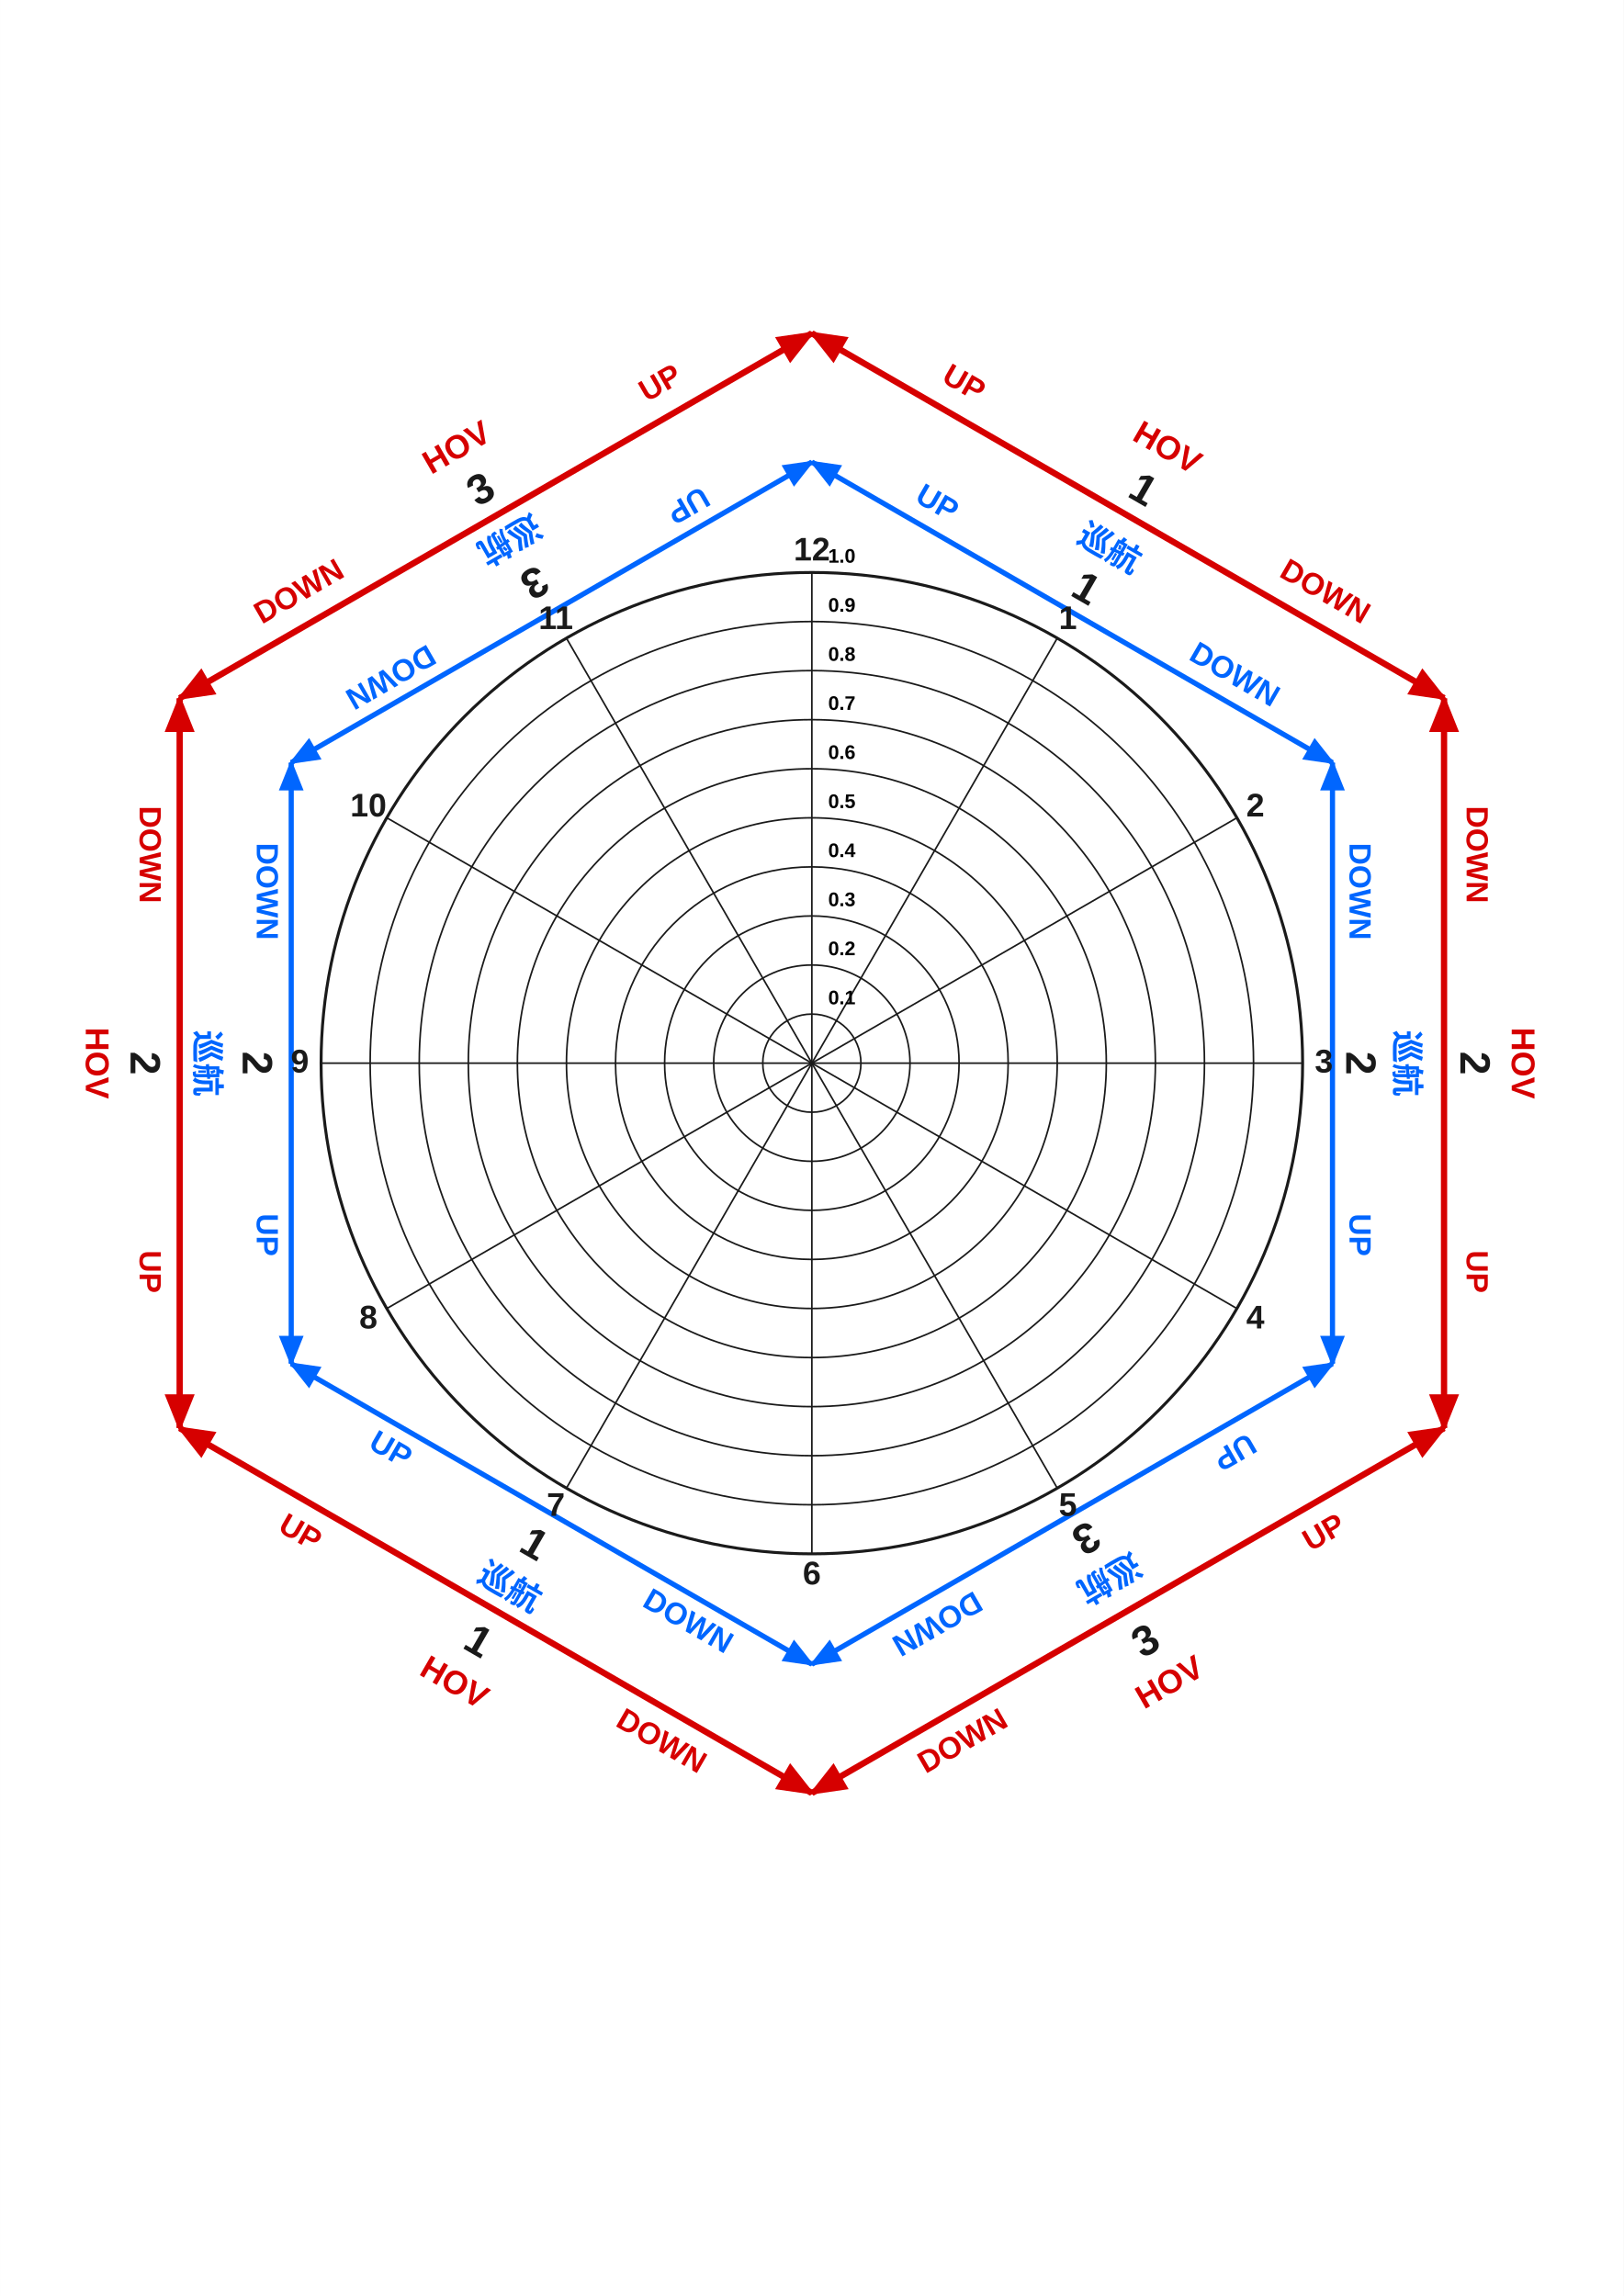
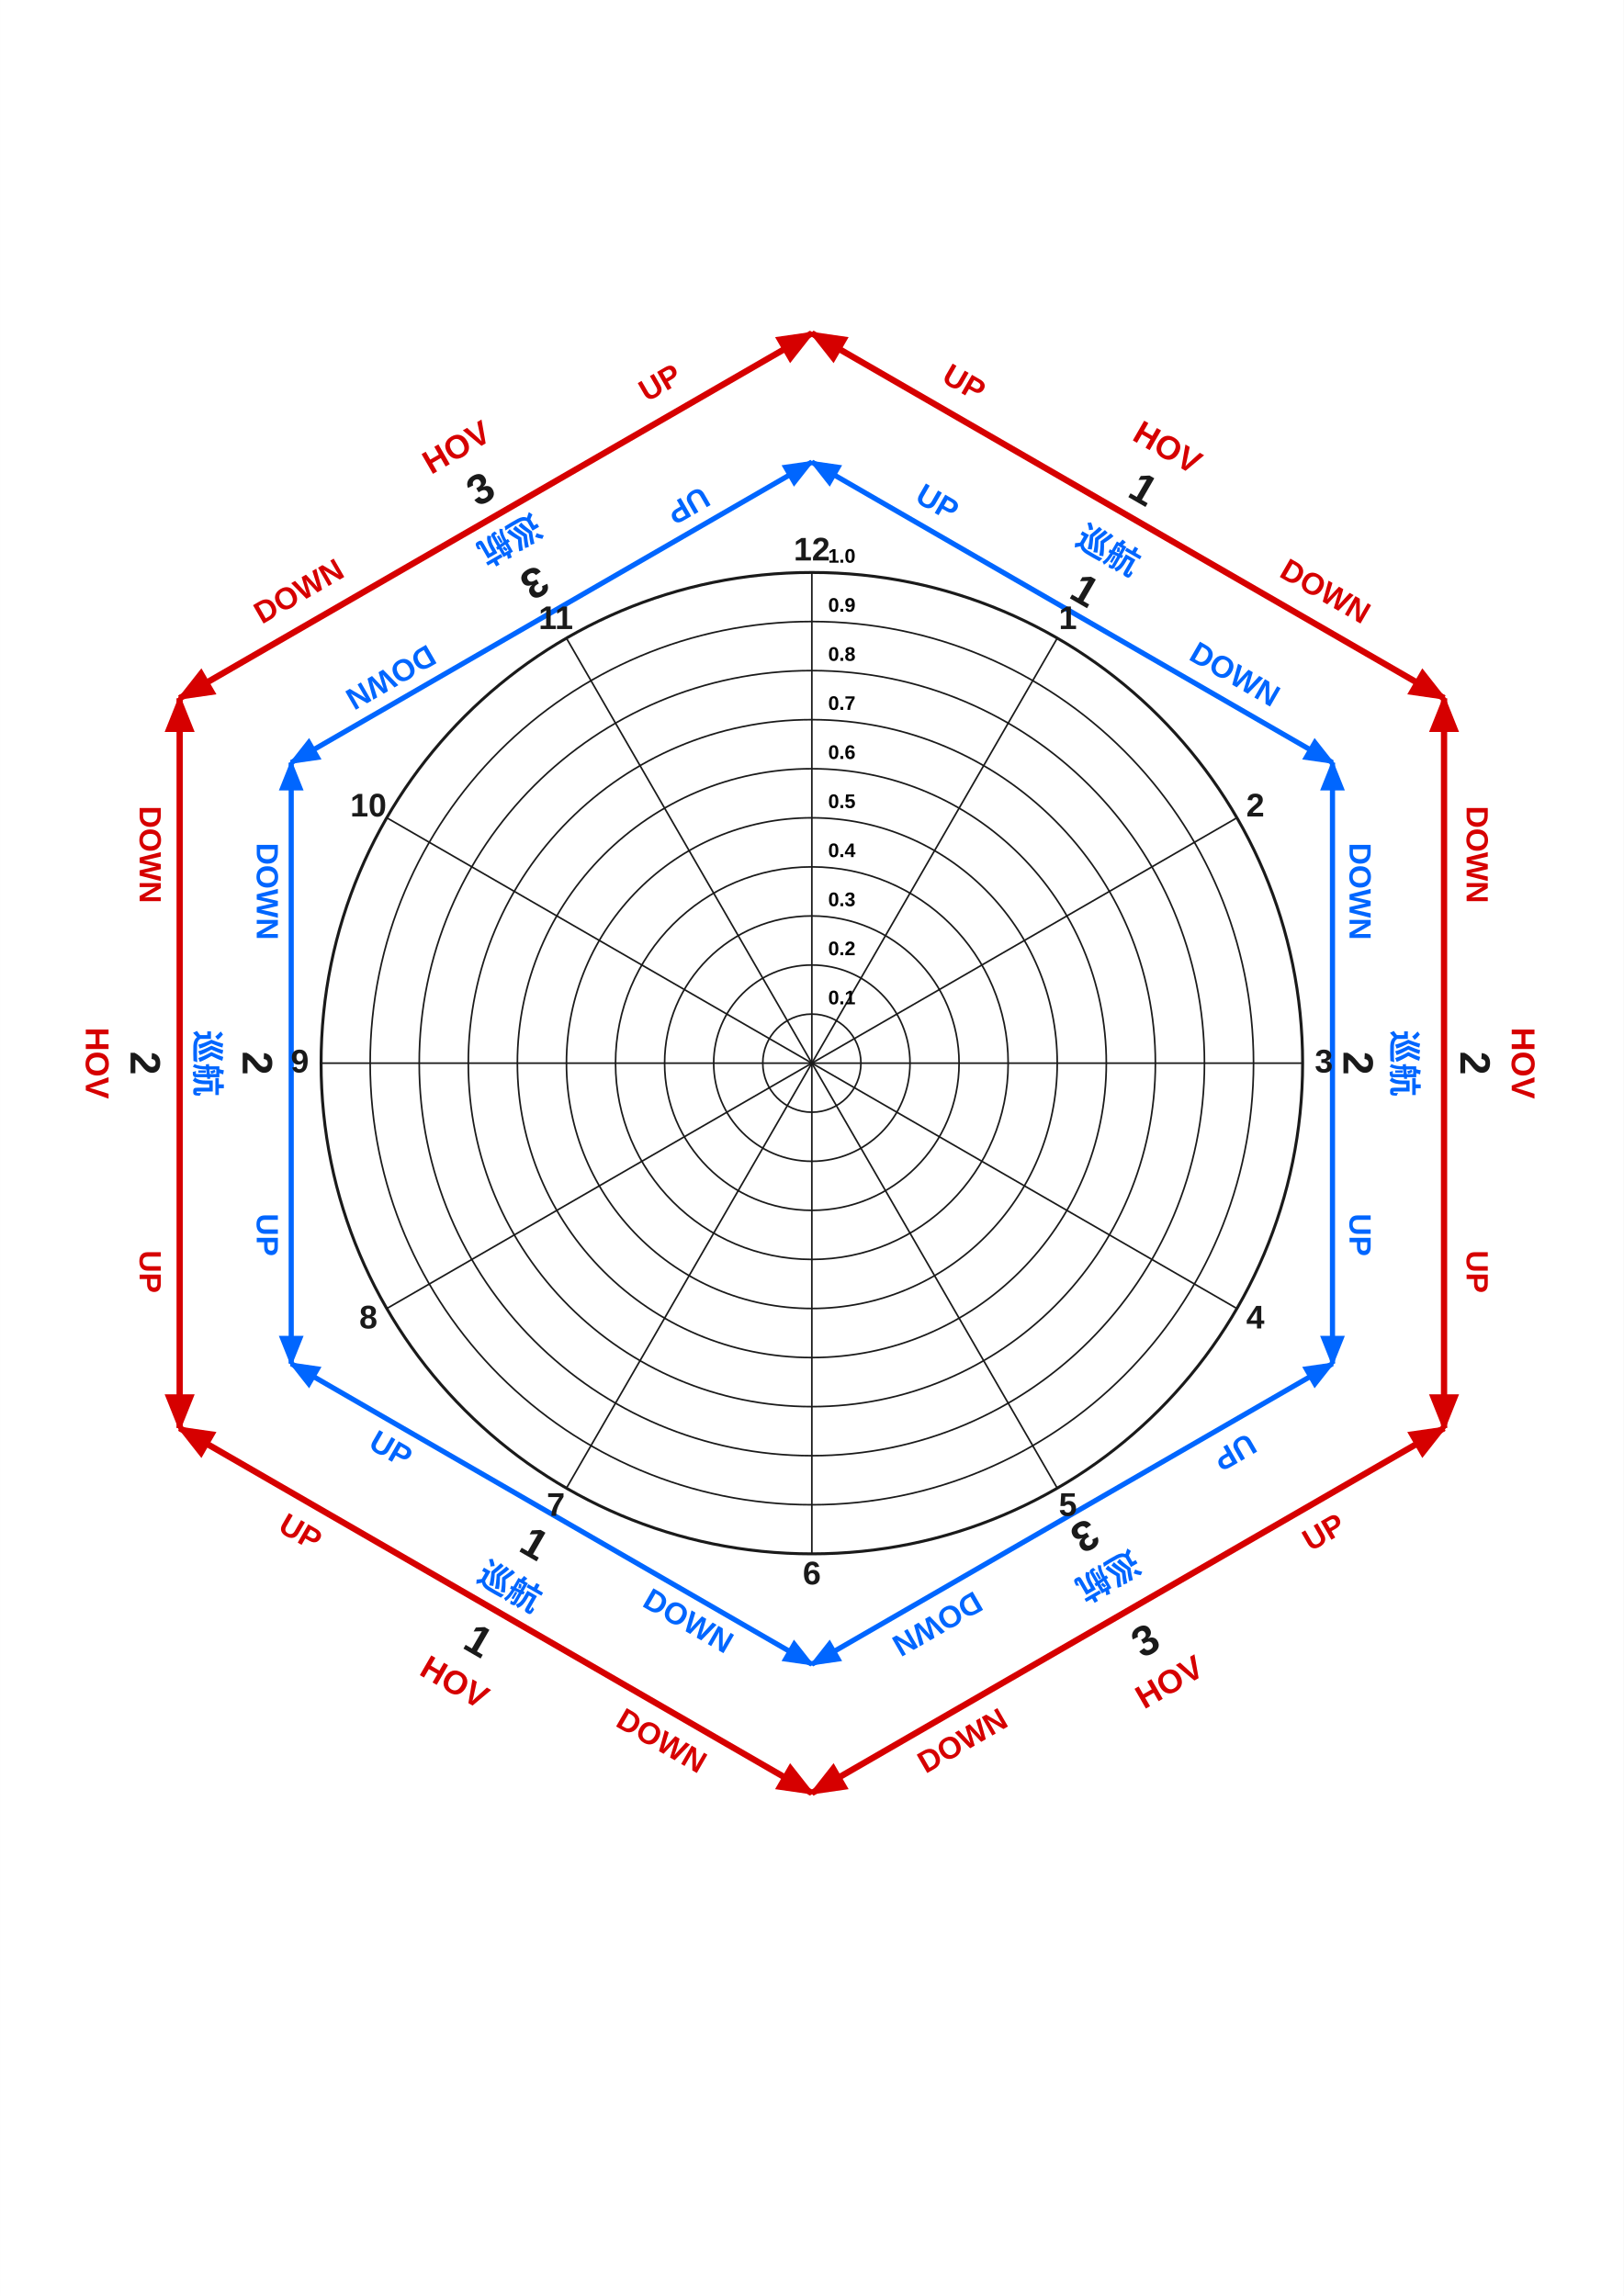
<svg xmlns="http://www.w3.org/2000/svg" width="210mm" height="297mm" viewBox="0 0 794 1123" role="img" aria-labelledby="chart-title chart-description">
  <defs>
    <marker id="hovArrowHead" viewBox="0 0 10 8" refX="9" refY="4" markerWidth="18" markerHeight="15" orient="auto-start-reverse" markerUnits="userSpaceOnUse">
      <path d="M0 0 L10 4 L0 8 Z" fill="#d60000" />
    </marker>
    <marker id="cruiseArrowHead" viewBox="0 0 10 8" refX="9" refY="4" markerWidth="18" markerHeight="15" orient="auto-start-reverse" markerUnits="userSpaceOnUse">
      <path d="M0 0 L10 4 L0 8 Z" fill="#0066ff" />
    </marker>
  </defs>
  <g id="backgroundLayer">
    <rect id="pageBackground" width="794" height="1123" fill="#ffffff" />
  </g>
  <g id="chartLayer" fill="none" stroke="#1a1a1a" stroke-width="1" transform="translate(397 520) scale(0.80) translate(-397 -520) translate(0 -41)">
    <circle id="ring01" cx="397" cy="561" r="30" />
    <circle id="ring02" cx="397" cy="561" r="60" />
    <circle id="ring03" cx="397" cy="561" r="90" />
    <circle id="ring04" cx="397" cy="561" r="120" />
    <circle id="ring05" cx="397" cy="561" r="150" />
    <circle id="ring06" cx="397" cy="561" r="180" />
    <circle id="ring07" cx="397" cy="561" r="210" />
    <circle id="ring08" cx="397" cy="561" r="240" />
    <circle id="ring09" cx="397" cy="561" r="270" />
    <g id="ring10">
      <circle id="outerCircle" cx="397" cy="561" r="300" stroke-width="1.8" />
    </g>
    <line id="axis00" x1="397" y1="561" x2="397" y2="261" />
    <line id="axis01" x1="397" y1="561" x2="547" y2="301.2" />
    <line id="axis02" x1="397" y1="561" x2="656.8" y2="411" />
    <line id="axis03" x1="397" y1="561" x2="697" y2="561" />
    <line id="axis04" x1="397" y1="561" x2="656.8" y2="711" />
    <line id="axis05" x1="397" y1="561" x2="547" y2="820.8" />
    <line id="axis06" x1="397" y1="561" x2="397" y2="861" />
    <line id="axis07" x1="397" y1="561" x2="247" y2="820.8" />
    <line id="axis08" x1="397" y1="561" x2="137.2" y2="711" />
    <line id="axis09" x1="397" y1="561" x2="97" y2="561" />
    <line id="axis10" x1="397" y1="561" x2="137.2" y2="411" />
    <line id="axis11" x1="397" y1="561" x2="247" y2="301.2" />
  </g>
  <g id="hovLayer" fill="none" stroke="#d60000" stroke-width="3" stroke-linejoin="round">
    <g id="hovGroup" transform="rotate(0 397 520)" style="cursor: grab;">
      <circle id="hovRotationHandle" cx="397" cy="520" r="358" fill="none" stroke="transparent" stroke-width="44" pointer-events="stroke" style="touch-action: none;" />
      <g id="hovContent" transform="translate(397 520) scale(1.02) translate(-397 -520)">
        <g id="hovHexagon">
          <line id="hovArrowBody00" x1="397" y1="170" x2="700.1" y2="345" marker-start="url(#hovArrowHead)" marker-end="url(#hovArrowHead)" />
          <line id="hovArrowBody01" x1="700.1" y1="345" x2="700.1" y2="695" marker-start="url(#hovArrowHead)" marker-end="url(#hovArrowHead)" />
          <line id="hovArrowBody02" x1="700.1" y1="695" x2="397" y2="870" marker-start="url(#hovArrowHead)" marker-end="url(#hovArrowHead)" />
          <line id="hovArrowBody03" x1="397" y1="870" x2="93.9" y2="695" marker-start="url(#hovArrowHead)" marker-end="url(#hovArrowHead)" />
          <line id="hovArrowBody04" x1="93.9" y1="695" x2="93.9" y2="345" marker-start="url(#hovArrowHead)" marker-end="url(#hovArrowHead)" />
          <line id="hovArrowBody05" x1="93.9" y1="345" x2="397" y2="170" marker-start="url(#hovArrowHead)" marker-end="url(#hovArrowHead)" />
        </g>
        <g id="hovTypeLabels" fill="#d60000" stroke="none" font-family="Arial, 'Noto Sans JP', sans-serif" font-size="15.85" font-weight="700" text-anchor="middle" dominant-baseline="middle">
          <text id="hovTypeLabel1a" x="567.10" y="225.54" transform="rotate(30 567.10 225.54)">HOV</text>
          <text id="hovTypeLabel1b" x="225.27" y="817.62" transform="rotate(30 225.27 817.62)">HOV</text>
          <text id="hovTypeLabel2a" x="737.05" y="520.00" transform="rotate(90 737.05 520.00)">HOV</text>
          <text id="hovTypeLabel2b" x="53.40" y="520.00" transform="rotate(90 53.40 520.00)">HOV</text>
          <text id="hovTypeLabel3a" x="568.87" y="817.53" transform="rotate(-30 568.87 817.53)">HOV</text>
          <text id="hovTypeLabel3b" x="227.05" y="225.46" transform="rotate(-30 227.05 225.46)">HOV</text>
        </g>
        <g id="hovDirectionLabels" fill="#d60000" stroke="none" font-family="Arial, 'Noto Sans JP', sans-serif" font-size="14.73" font-weight="700" text-anchor="middle" dominant-baseline="middle">
          <text id="hovUpLabel3a" x="642.8" y="745.6" transform="rotate(-30 642.8 745.6)">UP</text>
          <text id="hovDownLabel3a" x="469.6" y="845.6" transform="rotate(-30 469.6 845.6)">DOWN</text>
          <text id="hovUpLabel3b" x="324.6" y="194.4" transform="rotate(-30 324.6 194.4)">UP</text>
          <text id="hovDownLabel3b" x="151.4" y="294.4" transform="rotate(-30 151.4 294.4)">DOWN</text>
          <text id="hovDownLabel1a" x="642.8" y="294.4" transform="rotate(30 642.8 294.4)">DOWN</text>
          <text id="hovUpLabel1a" x="469.6" y="194.4" transform="rotate(30 469.6 194.4)">UP</text>
          <text id="hovDownLabel1b" x="324.6" y="845.6" transform="rotate(30 324.6 845.6)">DOWN</text>
          <text id="hovUpLabel1b" x="151.4" y="745.6" transform="rotate(30 151.4 745.6)">UP</text>
          <text id="hovUpLabel2a" x="715.1" y="620" transform="rotate(90 715.1 620)">UP</text>
          <text id="hovDownLabel2a" x="715.1" y="420" transform="rotate(90 715.1 420)">DOWN</text>
          <text id="hovUpLabel2b" x="78.9" y="620" transform="rotate(90 78.9 620)">UP</text>
          <text id="hovDownLabel2b" x="78.9" y="420" transform="rotate(90 78.9 420)">DOWN</text>
        </g>
        <g id="hovSideLabels" fill="#1a1a1a" stroke="none" font-family="Arial, 'Noto Sans JP', sans-serif" font-size="20.38" font-weight="700" text-anchor="middle" dominant-baseline="middle">
          <text id="hovSideLabel1a" x="555.43" y="245.74" transform="rotate(30 555.43 245.74)">1</text>
          <text id="hovSideLabel1b" x="236.66" y="797.93" transform="rotate(30 236.66 797.93)">1</text>
          <text id="hovSideLabel2a" x="713.72" y="520.00" transform="rotate(90 713.72 520.00)">2</text>
          <text id="hovSideLabel2b" x="76.15" y="520.00" transform="rotate(90 76.15 520.00)">2</text>
          <text id="hovSideLabel3a" x="557.49" y="797.83" transform="rotate(-30 557.49 797.83)">3</text>
          <text id="hovSideLabel3b" x="238.73" y="245.66" transform="rotate(-30 238.73 245.66)">3</text>
        </g>
      </g>
    </g>
  </g>
  <g id="cruiseLayer" fill="none" stroke="#0066ff" stroke-width="3" stroke-linejoin="round">
    <g id="cruiseGroup" transform="rotate(0 397 520)" style="cursor: grab;">
      <circle id="cruiseRotationHandle" cx="397" cy="520" r="294" fill="none" stroke="transparent" stroke-width="44" pointer-events="stroke" style="touch-action: none;" />
      <g id="cruiseContent" transform="translate(397 520) scale(0.84) translate(-397 -520)">
        <g id="cruiseHexagon">
          <line id="cruiseArrowBody00" x1="397" y1="170" x2="700.1" y2="345" marker-start="url(#cruiseArrowHead)" marker-end="url(#cruiseArrowHead)" />
          <line id="cruiseArrowBody01" x1="700.1" y1="345" x2="700.1" y2="695" marker-start="url(#cruiseArrowHead)" marker-end="url(#cruiseArrowHead)" />
          <line id="cruiseArrowBody02" x1="700.1" y1="695" x2="397" y2="870" marker-start="url(#cruiseArrowHead)" marker-end="url(#cruiseArrowHead)" />
          <line id="cruiseArrowBody03" x1="397" y1="870" x2="93.9" y2="695" marker-start="url(#cruiseArrowHead)" marker-end="url(#cruiseArrowHead)" />
          <line id="cruiseArrowBody04" x1="93.9" y1="695" x2="93.9" y2="345" marker-start="url(#cruiseArrowHead)" marker-end="url(#cruiseArrowHead)" />
          <line id="cruiseArrowBody05" x1="93.9" y1="345" x2="397" y2="170" marker-start="url(#cruiseArrowHead)" marker-end="url(#cruiseArrowHead)" />
        </g>
        <g id="cruiseTypeLabels" fill="#0066ff" stroke="none" font-family="Arial, 'Noto Sans JP', sans-serif" font-size="19.25" font-weight="700" text-anchor="middle" dominant-baseline="middle">
-           <text id="cruiseTypeLabel1a" x="570.30" y="220.00" transform="rotate(30 570.30 220.00)">巡航</text>
+           <text id="cruiseTypeLabel1a" x="569.50" y="221.39" transform="rotate(30 569.50 221.39)">巡航</text>
          <text id="cruiseTypeLabel1b" x="221.09" y="824.86" transform="rotate(30 221.09 824.86)">巡航</text>
-           <text id="cruiseTypeLabel2a" x="743.45" y="520.00" transform="rotate(90 743.45 520.00)">巡航</text>
+           <text id="cruiseTypeLabel2a" x="741.85" y="520.00" transform="rotate(90 741.85 520.00)">巡航</text>
          <text id="cruiseTypeLabel2b" x="45.05" y="520.00" transform="rotate(90 45.05 520.00)">巡航</text>
-           <text id="cruiseTypeLabel3a" x="570.29" y="819.99" transform="rotate(150 570.29 819.99)">巡航</text>
+           <text id="cruiseTypeLabel3a" x="569.49" y="818.60" transform="rotate(150 569.49 818.60)">巡航</text>
          <text id="cruiseTypeLabel3b" x="221.09" y="215.14" transform="rotate(150 221.09 215.14)">巡航</text>
        </g>
        <g id="cruiseDirectionLabels" fill="#0066ff" stroke="none" font-family="Arial, 'Noto Sans JP', sans-serif" font-size="17.88" font-weight="700" text-anchor="middle" dominant-baseline="middle">
          <text id="cruiseUpLabel3a" x="642.8" y="745.6" transform="rotate(150 642.8 745.6)">UP</text>
          <text id="cruiseDownLabel3a" x="469.6" y="845.6" transform="rotate(150 469.6 845.6)">DOWN</text>
          <text id="cruiseUpLabel3b" x="324.6" y="194.4" transform="rotate(150 324.6 194.4)">UP</text>
          <text id="cruiseDownLabel3b" x="151.4" y="294.4" transform="rotate(150 151.4 294.4)">DOWN</text>
          <text id="cruiseDownLabel1a" x="642.8" y="294.4" transform="rotate(30 642.8 294.4)">DOWN</text>
          <text id="cruiseUpLabel1a" x="469.6" y="194.4" transform="rotate(30 469.6 194.4)">UP</text>
          <text id="cruiseDownLabel1b" x="324.6" y="845.6" transform="rotate(30 324.6 845.6)">DOWN</text>
          <text id="cruiseUpLabel1b" x="151.4" y="745.6" transform="rotate(30 151.4 745.6)">UP</text>
          <text id="cruiseUpLabel2a" x="715.1" y="620" transform="rotate(90 715.1 620)">UP</text>
          <text id="cruiseDownLabel2a" x="715.1" y="420" transform="rotate(90 715.1 420)">DOWN</text>
          <text id="cruiseUpLabel2b" x="78.9" y="620" transform="rotate(90 78.9 620)">UP</text>
          <text id="cruiseDownLabel2b" x="78.9" y="420" transform="rotate(90 78.9 420)">DOWN</text>
        </g>
        <g id="cruiseSideLabels" fill="#1a1a1a" stroke="none" font-family="Arial, 'Noto Sans JP', sans-serif" font-size="24.75" font-weight="700" text-anchor="middle" dominant-baseline="middle">
-           <text id="cruiseSideLabel1a" x="556.13" y="244.53" transform="rotate(30 556.13 244.53)">1</text>
+           <text id="cruiseSideLabel1a" x="555.33" y="245.92" transform="rotate(30 555.33 245.92)">1</text>
          <text id="cruiseSideLabel1b" x="234.91" y="800.94" transform="rotate(30 234.91 800.94)">1</text>
-           <text id="cruiseSideLabel2a" x="715.12" y="520.00" transform="rotate(90 715.12 520.00)">2</text>
+           <text id="cruiseSideLabel2a" x="713.52" y="520.00" transform="rotate(90 713.52 520.00)">2</text>
          <text id="cruiseSideLabel2b" x="72.67" y="520.00" transform="rotate(90 72.67 520.00)">2</text>
-           <text id="cruiseSideLabel3a" x="556.12" y="795.46" transform="rotate(150 556.12 795.46)">3</text>
+           <text id="cruiseSideLabel3a" x="555.32" y="794.07" transform="rotate(150 555.32 794.07)">3</text>
          <text id="cruiseSideLabel3b" x="234.92" y="239.06" transform="rotate(150 234.92 239.06)">3</text>
        </g>
      </g>
    </g>
  </g>
  <g id="dotLayer" style="pointer-events: none;" />
  <g id="tableLayer" transform="translate(397 520) scale(0.80) translate(-397 -520) translate(0 -41)" fill="#1a1a1a" font-family="Arial, 'Noto Sans JP', sans-serif">
    <g id="radiusLabels" fill="#000000" font-size="12" font-weight="700" text-anchor="start">
      <text id="radiusLabel01" x="407" y="525">0.1</text>
      <text id="radiusLabel02" x="407" y="495">0.2</text>
      <text id="radiusLabel03" x="407" y="465">0.3</text>
      <text id="radiusLabel04" x="407" y="435">0.4</text>
      <text id="radiusLabel05" x="407" y="405">0.5</text>
      <text id="radiusLabel06" x="407" y="375">0.6</text>
      <text id="radiusLabel07" x="407" y="345">0.7</text>
      <text id="radiusLabel08" x="407" y="315">0.8</text>
      <text id="radiusLabel09" x="407" y="285">0.9</text>
      <text id="radiusLabel10" x="407" y="255">1.0</text>
    </g>
    <g id="clockLabels" fill="#1a1a1a" font-size="20" font-weight="700" text-anchor="middle" dominant-baseline="middle">
      <text id="clock00" x="397" y="248">12</text>
      <text id="clock01" x="553.5" y="289.9">1</text>
      <text id="clock02" x="668.1" y="404.5">2</text>
      <text id="clock03" x="710" y="561">3</text>
      <text id="clock04" x="668.1" y="717.5">4</text>
      <text id="clock05" x="553.5" y="832.1">5</text>
      <text id="clock06" x="397" y="874">6</text>
      <text id="clock07" x="240.5" y="832.1">7</text>
      <text id="clock08" x="125.9" y="717.5">8</text>
      <text id="clock09" x="84" y="561">9</text>
      <text id="clock10" x="125.9" y="404.5">10</text>
      <text id="clock11" x="240.5" y="289.9">11</text>
    </g>
  </g>
</svg>
